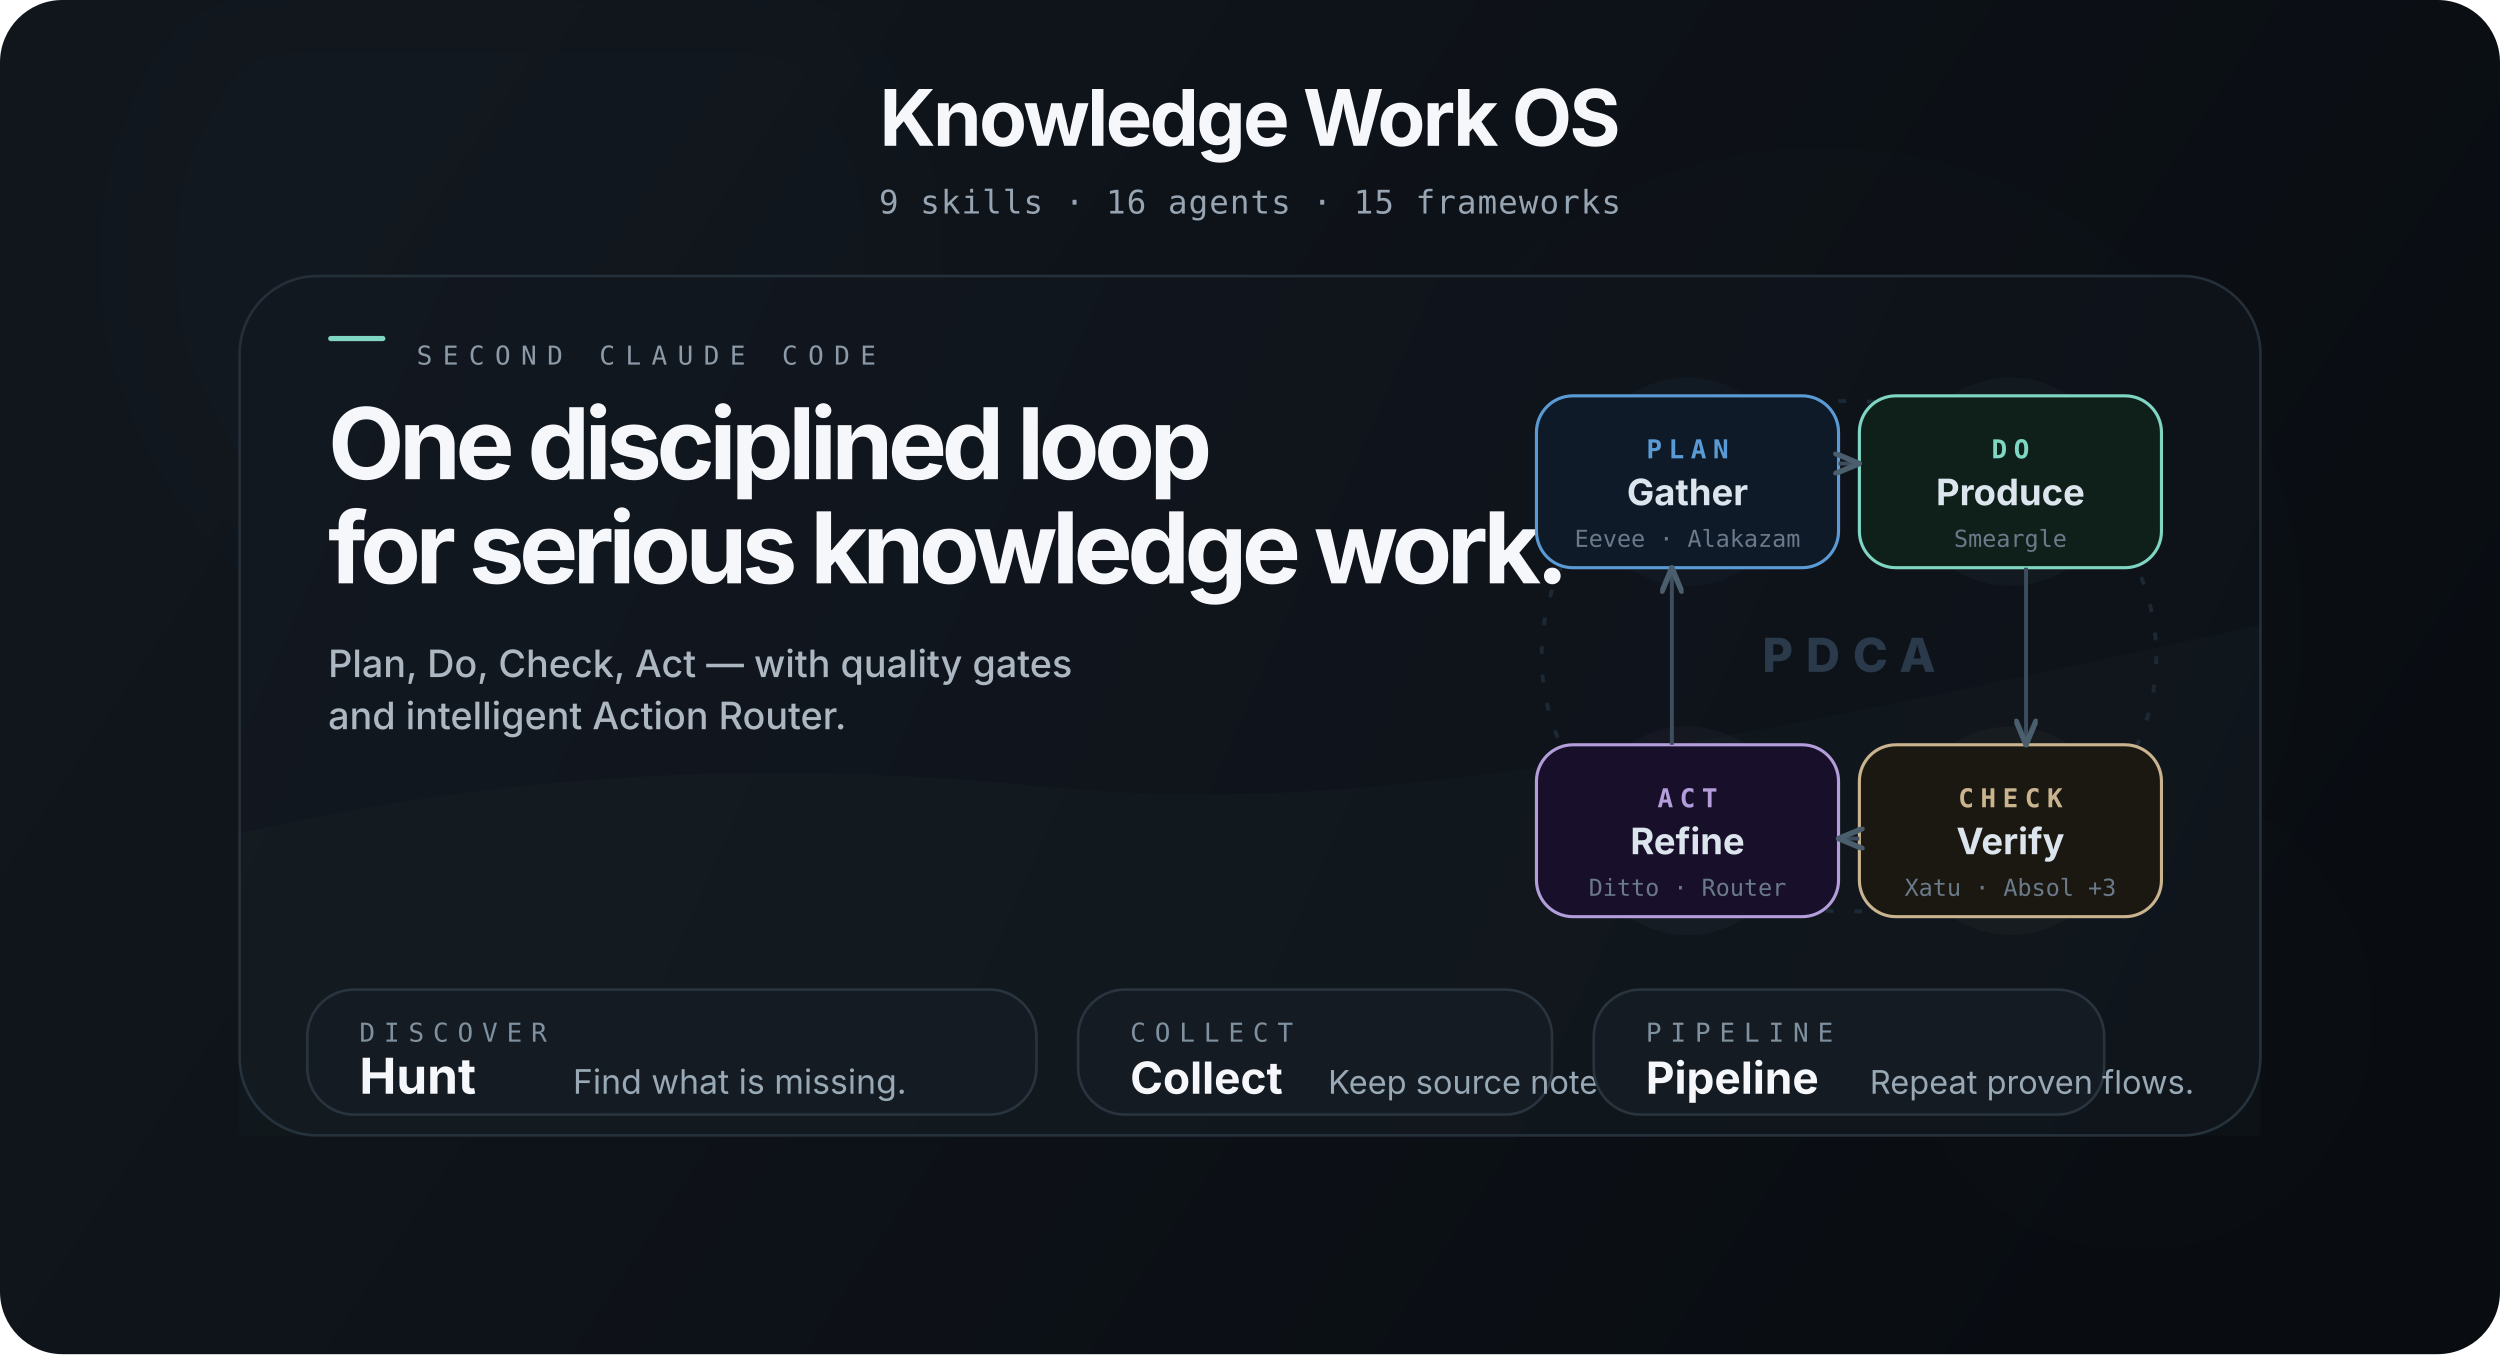
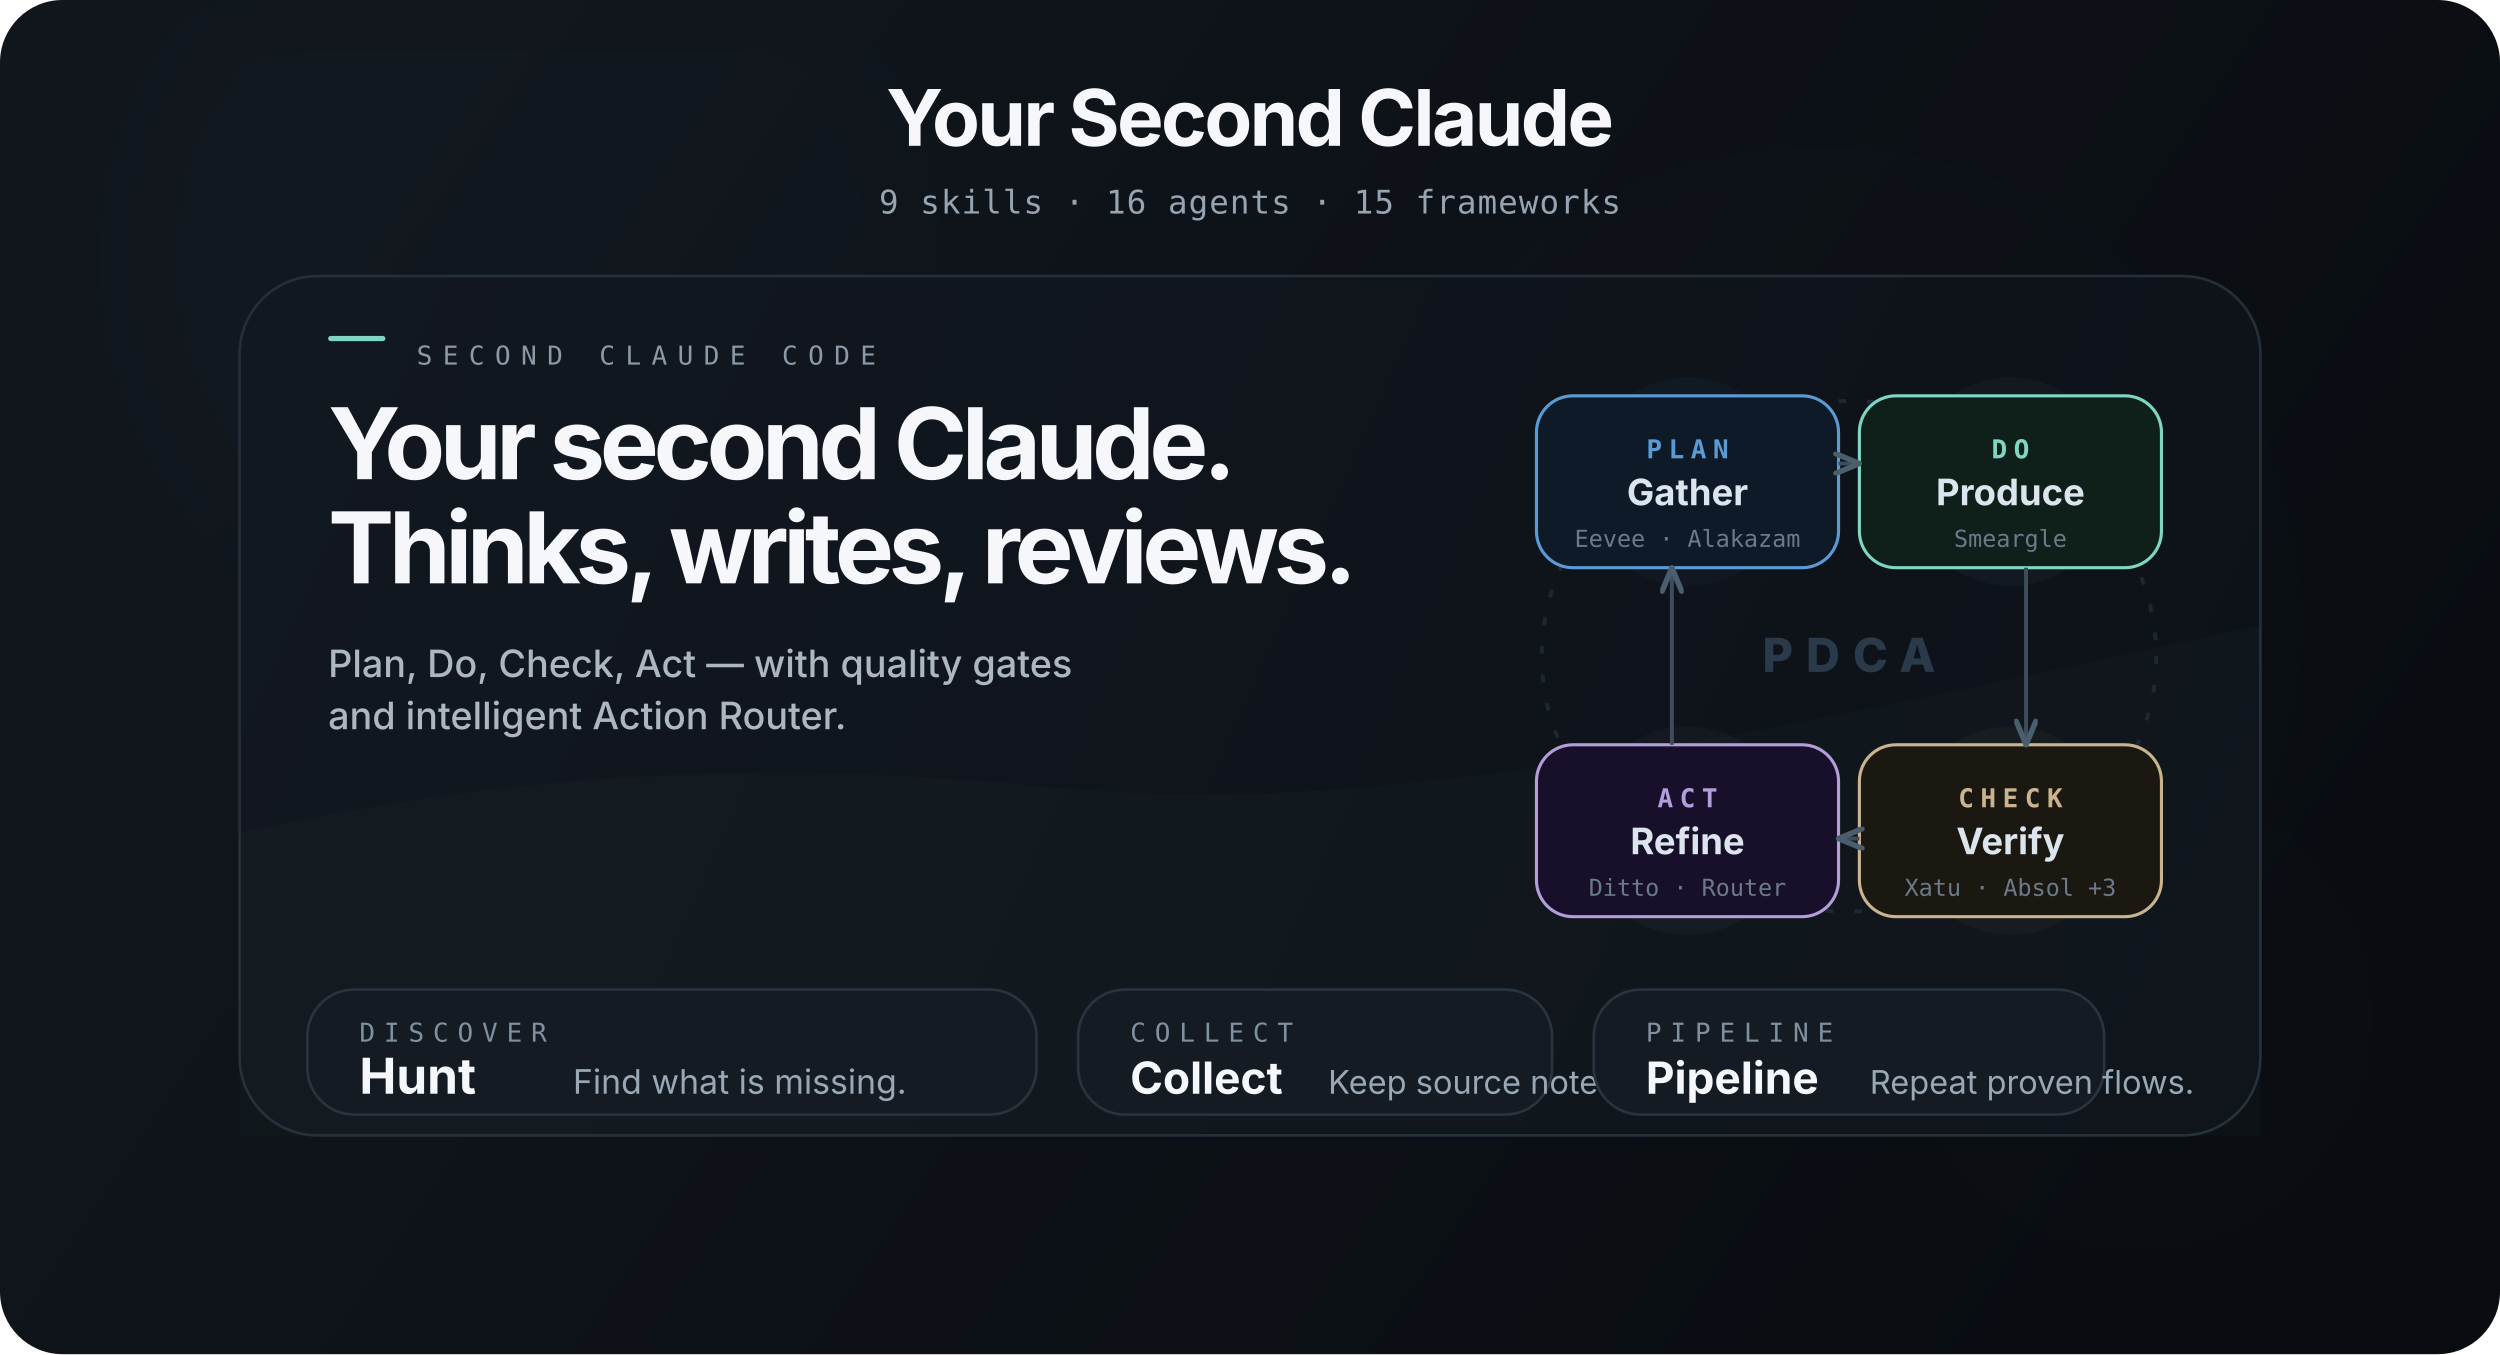
<svg xmlns="http://www.w3.org/2000/svg" viewBox="0 0 960 520" fill="none" role="img" aria-labelledby="h-title h-desc">
  <defs>
    <linearGradient id="page-bg" x1="140" y1="36" x2="820" y2="492" gradientUnits="userSpaceOnUse">
      <stop stop-color="#11161d" />
      <stop offset="1" stop-color="#090d12" />
    </linearGradient>
    <linearGradient id="panel-bg" x1="108" y1="106" x2="850" y2="436" gradientUnits="userSpaceOnUse">
      <stop stop-color="#121820" />
      <stop offset="1" stop-color="#0d1118" />
    </linearGradient>
    <filter id="glow" x="-30%" y="-30%" width="160%" height="160%">
      <feGaussianBlur stdDeviation="18" result="blur" />
      <feColorMatrix in="blur" type="matrix" values="1 0 0 0 0.45 0 1 0 0 0.78 0 0 1 0 0.72 0 0 0 0.18 0" />
    </filter>
    <filter id="glow-warm" x="-30%" y="-30%" width="160%" height="160%">
      <feGaussianBlur stdDeviation="14" result="blur" />
      <feColorMatrix in="blur" type="matrix" values="1 0 0 0 0.78 0 1 0 0 0.70 0 0 1 0 0.56 0 0 0 0.12 0" />
    </filter>
    <marker id="arr" markerWidth="8" markerHeight="6" refX="7" refY="3" orient="auto" markerUnits="strokeWidth">
      <path d="M1,0.5 L7,3 L1,5.5" fill="none" stroke="#4a5e6d" stroke-width="1.4" stroke-linecap="round" stroke-linejoin="round" />
    </marker>
  </defs>
  <rect width="960" height="520" rx="24" fill="url(#page-bg)" />
  <circle cx="200" cy="100" r="150" fill="#5b9bd5" fill-opacity=".04" filter="url(#glow)" />
  <circle cx="700" cy="240" r="180" fill="#7fd6c2" fill-opacity=".025" filter="url(#glow)" />
  <circle cx="820" cy="390" r="100" fill="#c9b48f" fill-opacity=".025" filter="url(#glow-warm)" />
-   <text x="480" y="56" text-anchor="middle" fill="#f5f7fb" font-size="30" font-weight="700" letter-spacing="-1" font-family="Satoshi, Avenir Next, -apple-system, Segoe UI, Helvetica Neue, sans-serif">Knowledge Work OS</text>
+   <text x="480" y="56" text-anchor="middle" fill="#f5f7fb" font-size="30" font-weight="700" letter-spacing="-1" font-family="Satoshi, Avenir Next, -apple-system, Segoe UI, Helvetica Neue, sans-serif">Your Second Claude</text>
  <text x="480" y="82" text-anchor="middle" fill="#97a4b2" font-size="12.5" font-weight="500" letter-spacing=".4" font-family="IBM Plex Mono, SFMono-Regular, SF Mono, Consolas, monospace">9 skills · 16 agents · 15 frameworks</text>
  <rect x="92" y="106" width="776" height="330" rx="30" fill="url(#panel-bg)" stroke="#252f3a" stroke-width="1" />
  <path d="M92 320C180 300 280 290 400 302C520 314 640 290 868 240V436H92V320Z" fill="#7fd6c2" fill-opacity=".02" />
  <rect x="126" y="129" width="22" height="2" rx="1" fill="#7fd6c2" />
  <text x="160" y="140" fill="#8c9aa8" font-size="10" letter-spacing="4" font-family="IBM Plex Mono, SFMono-Regular, SF Mono, Consolas, monospace">SECOND CLAUDE CODE</text>
  <g font-family="Satoshi, Avenir Next, -apple-system, Segoe UI, Helvetica Neue, sans-serif" font-weight="700" fill="#f5f7fb">
-     <text x="126" y="184" font-size="38" letter-spacing="-2">One disciplined loop</text>
-     <text x="126" y="224" font-size="38" letter-spacing="-2">for serious knowledge work.</text>
+     <text x="126" y="184" font-size="38" letter-spacing="-2">Your second Claude.</text>
+     <text x="126" y="224" font-size="38" letter-spacing="-2">Thinks, writes, reviews.</text>
  </g>
  <text x="126" y="260" fill="#acb7c1" font-size="14.5" font-weight="500" font-family="Satoshi, Avenir Next, -apple-system, Segoe UI, Helvetica Neue, sans-serif">Plan, Do, Check, Act — with quality gates</text>
  <text x="126" y="280" fill="#acb7c1" font-size="14.5" font-weight="500" font-family="Satoshi, Avenir Next, -apple-system, Segoe UI, Helvetica Neue, sans-serif">and intelligent Action Router.</text>
  <ellipse cx="710" cy="252" rx="118" ry="98" fill="none" stroke="#1c2834" stroke-width="1.5" stroke-dasharray="3 8" />
  <circle cx="648" cy="185" r="40" fill="#5b9bd5" fill-opacity=".04" />
  <circle cx="772" cy="185" r="40" fill="#7fd6c2" fill-opacity=".04" />
  <circle cx="772" cy="319" r="40" fill="#c9b48f" fill-opacity=".04" />
  <circle cx="648" cy="319" r="40" fill="#b39ddb" fill-opacity=".04" />
  <rect x="590" y="152" width="116" height="66" rx="14" fill="#0f1a28" stroke="#5b9bd5" stroke-width="1.2" />
  <text x="648" y="176" text-anchor="middle" fill="#5b9bd5" font-size="10" letter-spacing="2.5" font-weight="600" font-family="IBM Plex Mono, SFMono-Regular, SF Mono, Consolas, monospace">PLAN</text>
  <text x="648" y="194" text-anchor="middle" fill="#dce4ed" font-size="14" font-weight="700" font-family="Satoshi, Avenir Next, -apple-system, sans-serif">Gather</text>
  <text x="648" y="210" text-anchor="middle" fill="#6b7a8a" font-size="9" font-family="IBM Plex Mono, SFMono-Regular, SF Mono, Consolas, monospace">Eevee · Alakazam</text>
  <rect x="714" y="152" width="116" height="66" rx="14" fill="#0f201a" stroke="#7fd6c2" stroke-width="1.2" />
  <text x="772" y="176" text-anchor="middle" fill="#7fd6c2" font-size="10" letter-spacing="2.5" font-weight="600" font-family="IBM Plex Mono, SFMono-Regular, SF Mono, Consolas, monospace">DO</text>
  <text x="772" y="194" text-anchor="middle" fill="#dce4ed" font-size="14" font-weight="700" font-family="Satoshi, Avenir Next, -apple-system, sans-serif">Produce</text>
  <text x="772" y="210" text-anchor="middle" fill="#6b7a8a" font-size="9" font-family="IBM Plex Mono, SFMono-Regular, SF Mono, Consolas, monospace">Smeargle</text>
  <rect x="714" y="286" width="116" height="66" rx="14" fill="#1a1810" stroke="#c9b48f" stroke-width="1.2" />
  <text x="772" y="310" text-anchor="middle" fill="#c9b48f" font-size="10" letter-spacing="2.5" font-weight="600" font-family="IBM Plex Mono, SFMono-Regular, SF Mono, Consolas, monospace">CHECK</text>
  <text x="772" y="328" text-anchor="middle" fill="#dce4ed" font-size="14" font-weight="700" font-family="Satoshi, Avenir Next, -apple-system, sans-serif">Verify</text>
  <text x="772" y="344" text-anchor="middle" fill="#6b7a8a" font-size="9" font-family="IBM Plex Mono, SFMono-Regular, SF Mono, Consolas, monospace">Xatu · Absol +3</text>
  <rect x="590" y="286" width="116" height="66" rx="14" fill="#18102a" stroke="#b39ddb" stroke-width="1.2" />
  <text x="648" y="310" text-anchor="middle" fill="#b39ddb" font-size="10" letter-spacing="2.5" font-weight="600" font-family="IBM Plex Mono, SFMono-Regular, SF Mono, Consolas, monospace">ACT</text>
  <text x="648" y="328" text-anchor="middle" fill="#dce4ed" font-size="14" font-weight="700" font-family="Satoshi, Avenir Next, -apple-system, sans-serif">Refine</text>
  <text x="648" y="344" text-anchor="middle" fill="#6b7a8a" font-size="9" font-family="IBM Plex Mono, SFMono-Regular, SF Mono, Consolas, monospace">Ditto · Router</text>
  <text x="710" y="258" text-anchor="middle" fill="#2a3a4a" font-size="18" font-weight="800" letter-spacing="5" font-family="Satoshi, Avenir Next, -apple-system, sans-serif">PDCA</text>
  <line x1="706" y1="178" x2="714" y2="178" stroke="#3d4d5d" stroke-width="1.5" marker-end="url(#arr)" />
  <line x1="778" y1="218" x2="778" y2="286" stroke="#3d4d5d" stroke-width="1.5" marker-end="url(#arr)" />
  <line x1="714" y1="322" x2="706" y2="322" stroke="#3d4d5d" stroke-width="1.5" marker-end="url(#arr)" />
  <line x1="642" y1="286" x2="642" y2="218" stroke="#3d4d5d" stroke-width="1.5" marker-end="url(#arr)" />
  <g font-family="Satoshi, Avenir Next, -apple-system, Segoe UI, Helvetica Neue, sans-serif">
    <rect x="118" y="380" width="280" height="48" rx="18" fill="#141b23" stroke="#29343f" />
    <text x="138" y="400" fill="#7f909f" font-size="10" letter-spacing="3.4" font-family="IBM Plex Mono, SFMono-Regular, SF Mono, Consolas, monospace">DISCOVER</text>
    <text x="138" y="420" fill="#f5f7fb" font-size="19" font-weight="700">Hunt</text>
    <text x="220" y="420" fill="#98a8b5" font-size="13">Find what is missing.</text>
    <rect x="414" y="380" width="182" height="48" rx="18" fill="#141b23" stroke="#29343f" />
    <text x="434" y="400" fill="#7f909f" font-size="10" letter-spacing="3.4" font-family="IBM Plex Mono, SFMono-Regular, SF Mono, Consolas, monospace">COLLECT</text>
    <text x="434" y="420" fill="#f5f7fb" font-size="17" font-weight="700">Collect</text>
    <text x="510" y="420" fill="#98a8b5" font-size="12.5">Keep source notes.</text>
    <rect x="612" y="380" width="196" height="48" rx="18" fill="#141b23" stroke="#29343f" />
    <text x="632" y="400" fill="#7f909f" font-size="10" letter-spacing="3.4" font-family="IBM Plex Mono, SFMono-Regular, SF Mono, Consolas, monospace">PIPELINE</text>
    <text x="632" y="420" fill="#f5f7fb" font-size="17" font-weight="700">Pipeline</text>
    <text x="718" y="420" fill="#98a8b5" font-size="12.5">Repeat proven flows.</text>
  </g>
</svg>
